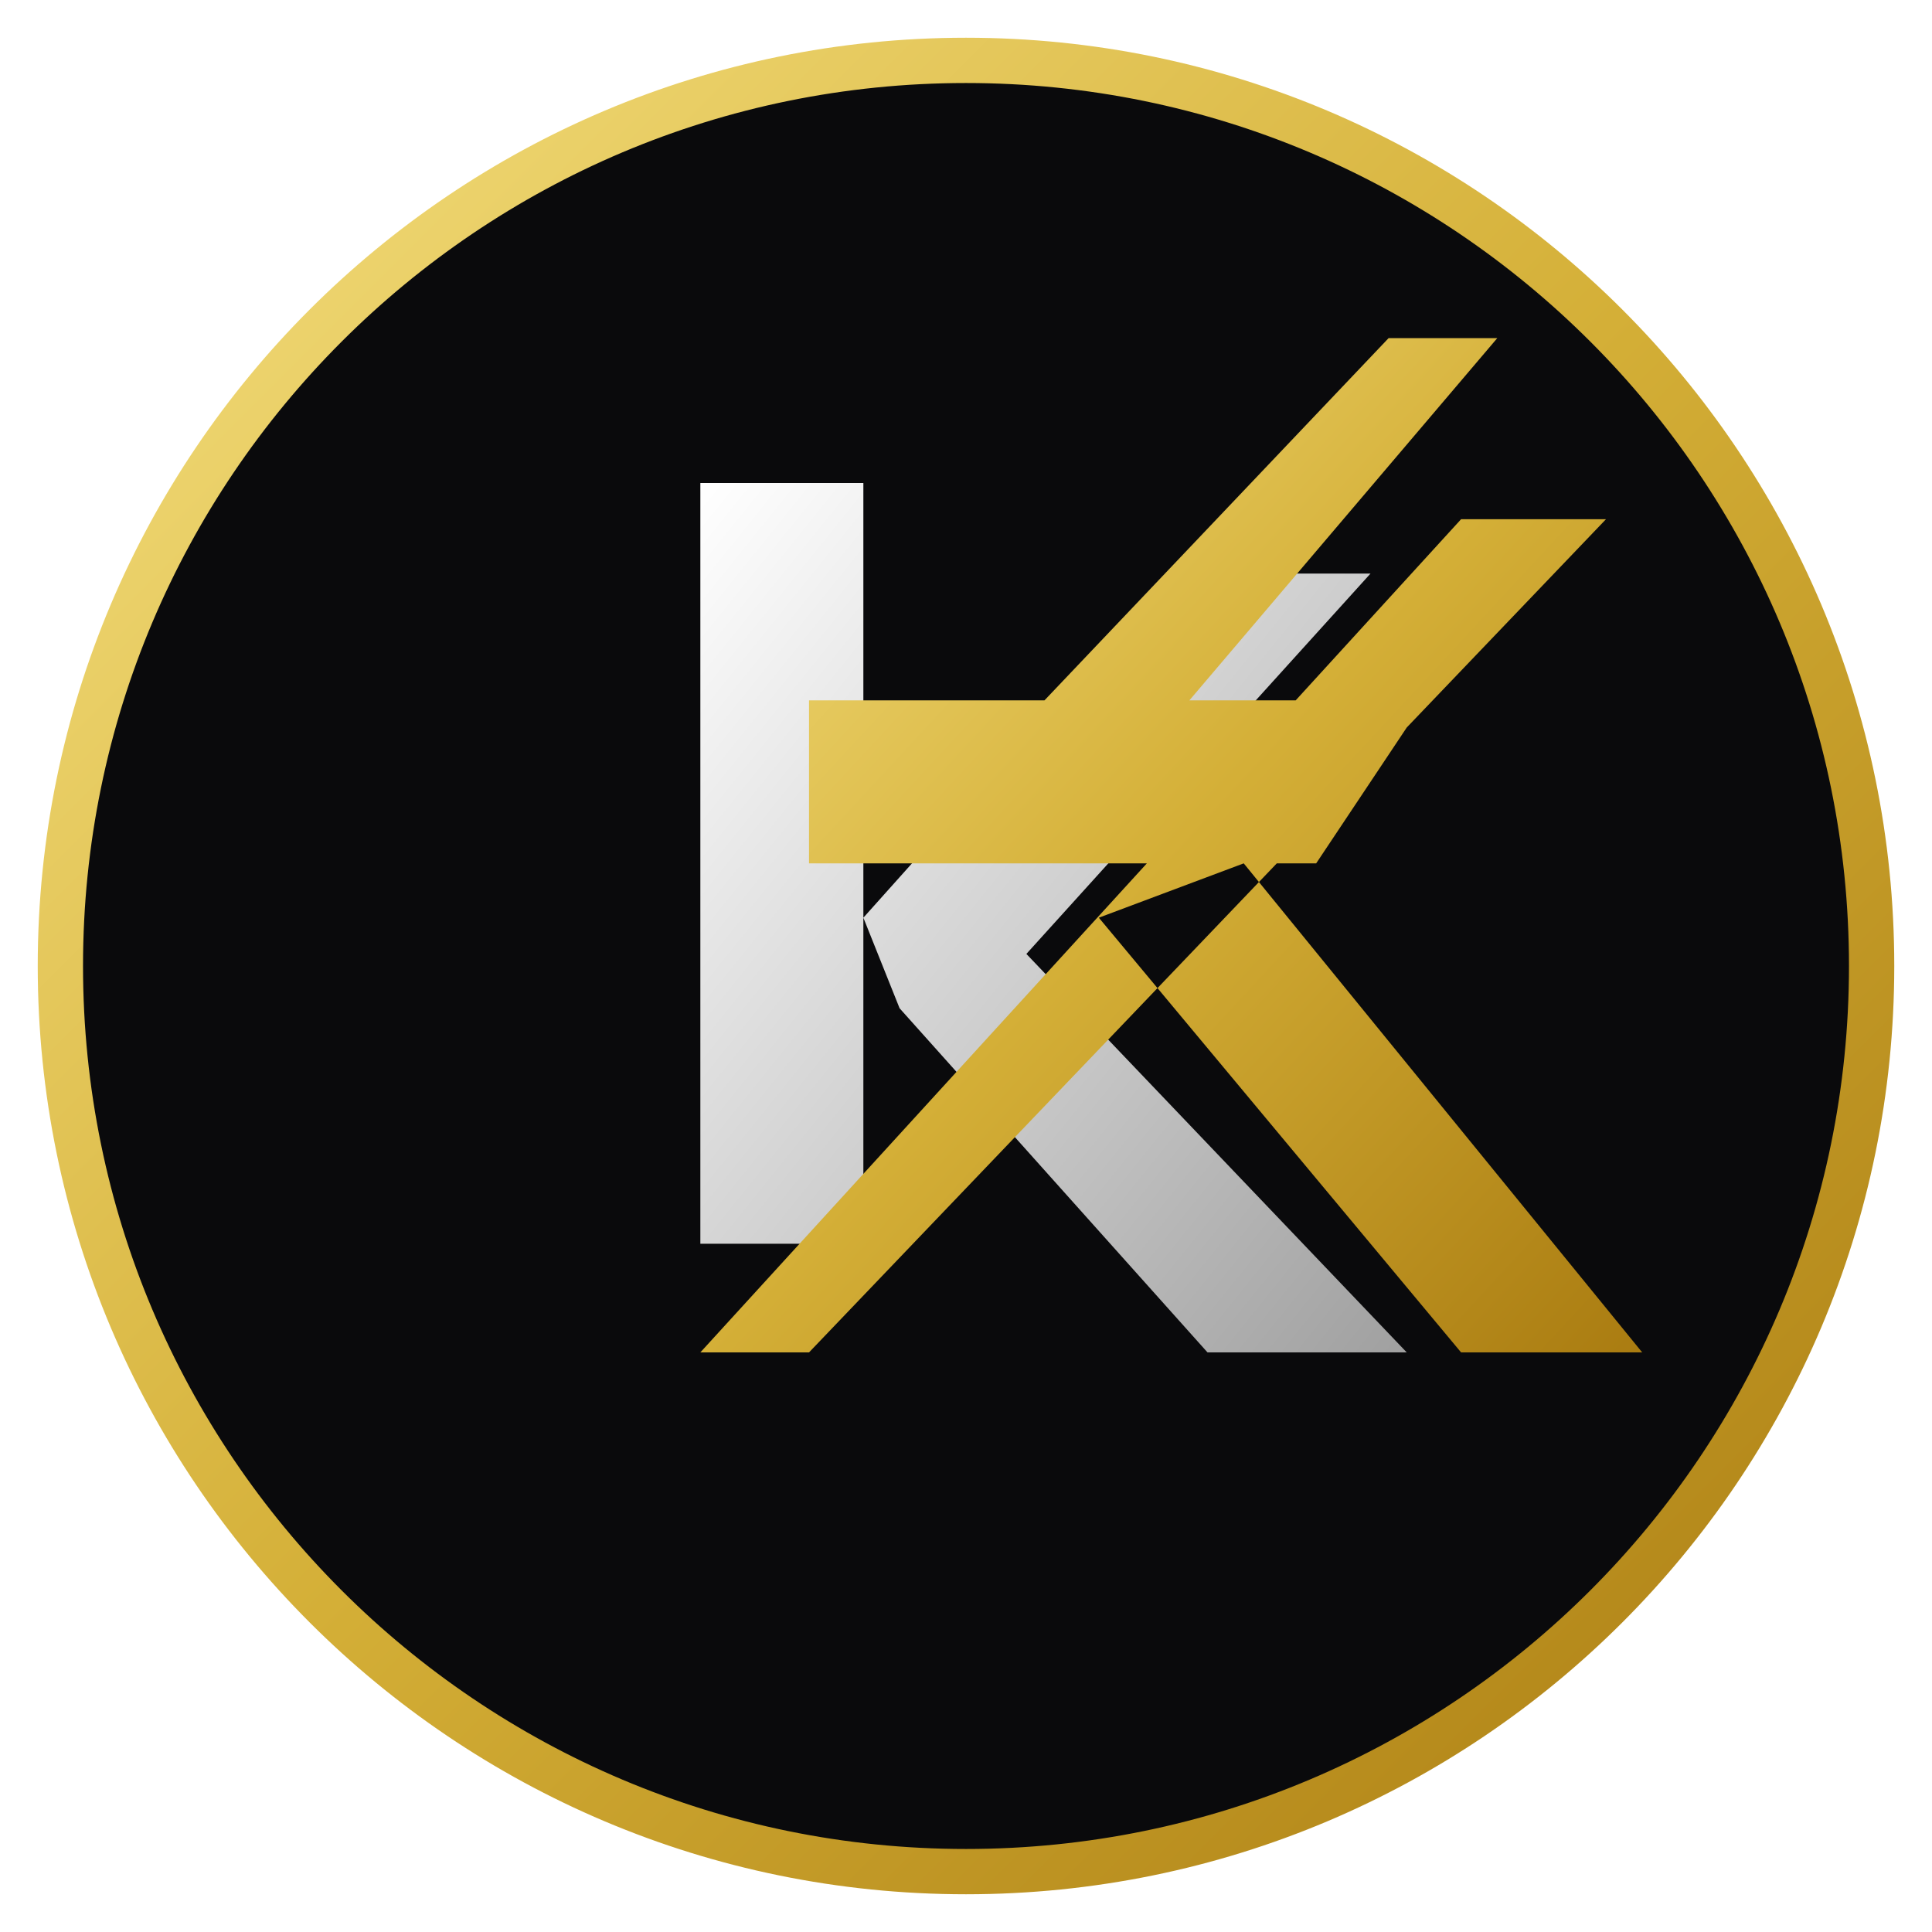
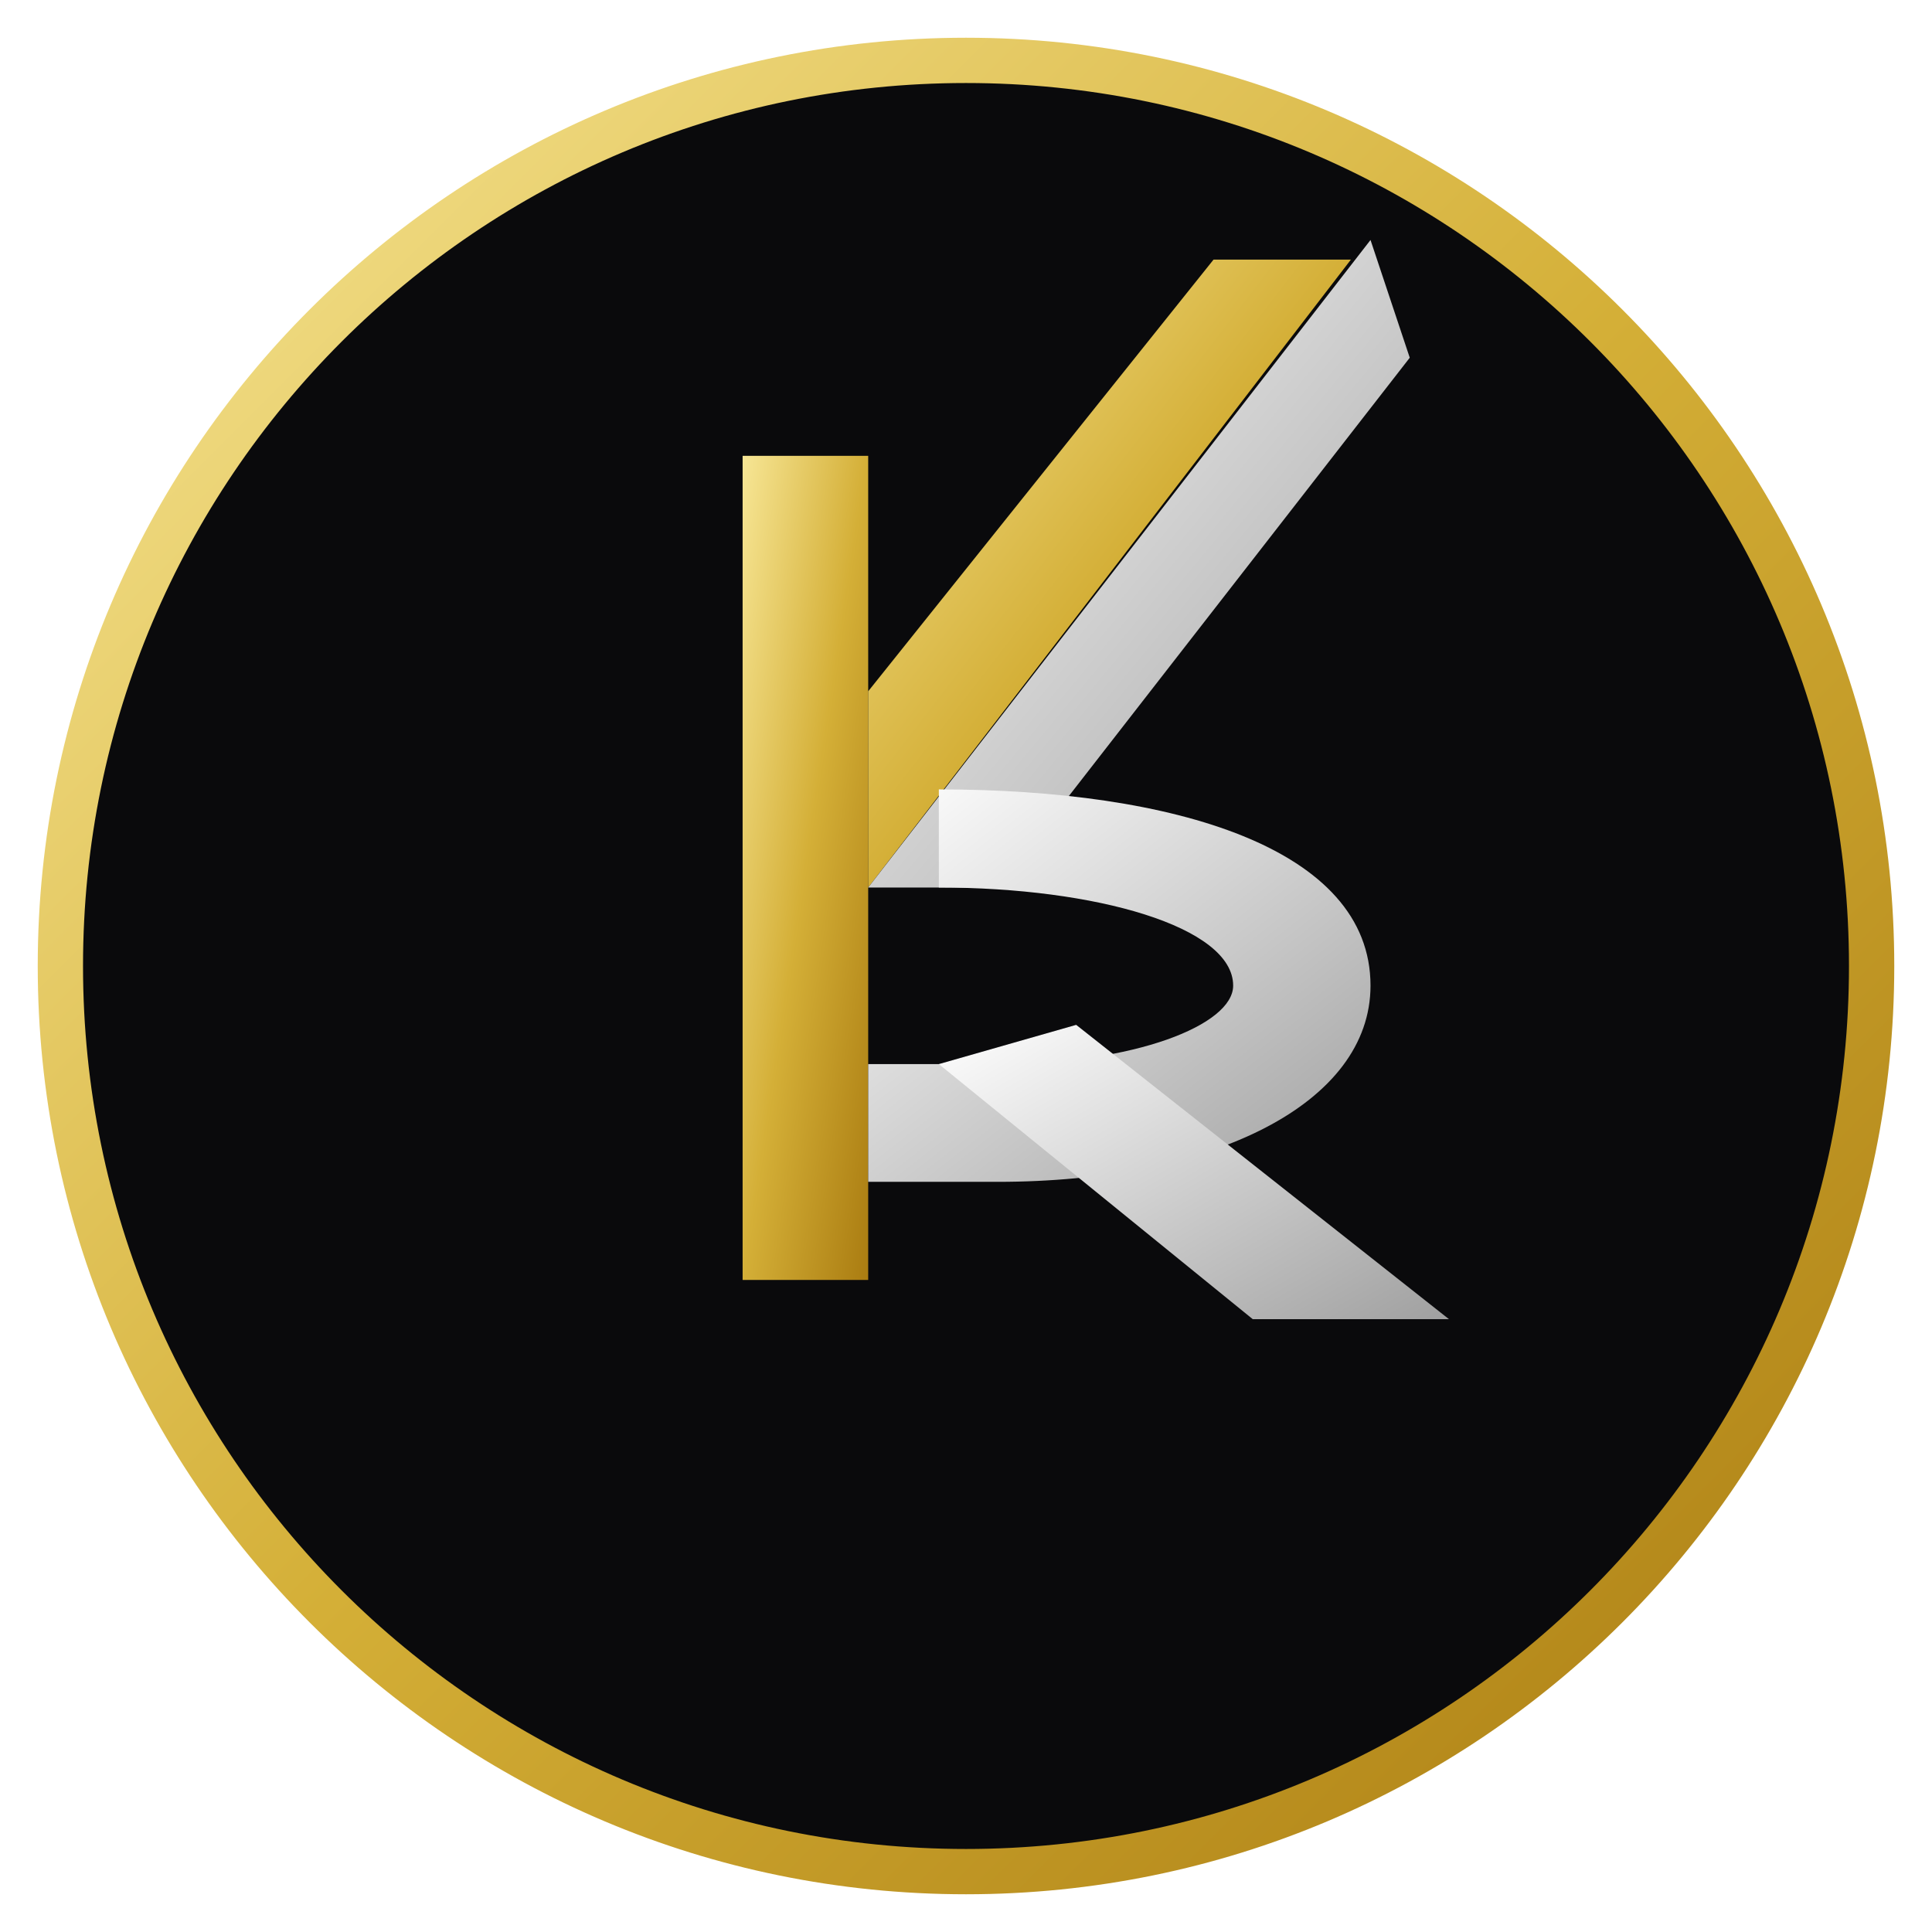
<svg xmlns="http://www.w3.org/2000/svg" viewBox="0 0 128 128" width="100%" height="100%">
  <defs>
    <linearGradient id="goldFav" x1="0%" y1="0%" x2="100%" y2="100%">
-       <stop offset="0%" stop-color="#F5E080" />
+       <stop offset="0%" stop-color="#F7E695" />
      <stop offset="50%" stop-color="#D4AF37" />
      <stop offset="100%" stop-color="#AA7C11" />
    </linearGradient>
    <linearGradient id="silverFav" x1="0%" y1="0%" x2="100%" y2="100%">
      <stop offset="0%" stop-color="#FFFFFF" />
      <stop offset="100%" stop-color="#A0A0A0" />
    </linearGradient>
  </defs>
  <circle cx="64" cy="64" r="60" fill="#0A0A0C" stroke="url(#goldFav)" stroke-width="3" />
-   <g transform="translate(20, 20) scale(0.24)">
-     <path fill="url(#silverFav)" d="M 110 50 L 155 50 L 155 260 L 110 260 Z M 155 170 L 240 75 L 295 75 L 200 180 L 305 290 L 250 290 L 165 195 Z" />
-     <path fill="url(#goldFav)" d="M 140 155 L 280 155 L 310 110 L 245 110 L 330 10 L 300 10 L 205 110 L 140 110 Z M 140 290 L 360 60 L 320 60 L 110 290 Z M 260 155 L 370 290 L 320 290 L 220 170 Z" />
+   <g transform="translate(18, 12) scale(0.26)">
+     <path fill="url(#goldFav)" d="M 120 70 L 152 70 L 152 280 L 120 280 Z" />
+     <polygon points="152,180 275,20 240,20 152,130" fill="url(#goldFav)" />
+     <polygon points="152,180 280,15 290,45 185,180" fill="url(#silverFav)" />
+     <path fill="url(#silverFav)" d="M 170 155 C 230 155 280 170 280 205 C 280 235 240 255 185 255 L 152 255 L 152 225 L 185 225 C 220 225 245 215 245 205 C 245 190 210 180 170 180 Z" />
+     <path fill="url(#silverFav)" d="M 205 215 L 300 290 L 250 290 L 170 225 Z" />
  </g>
</svg>
